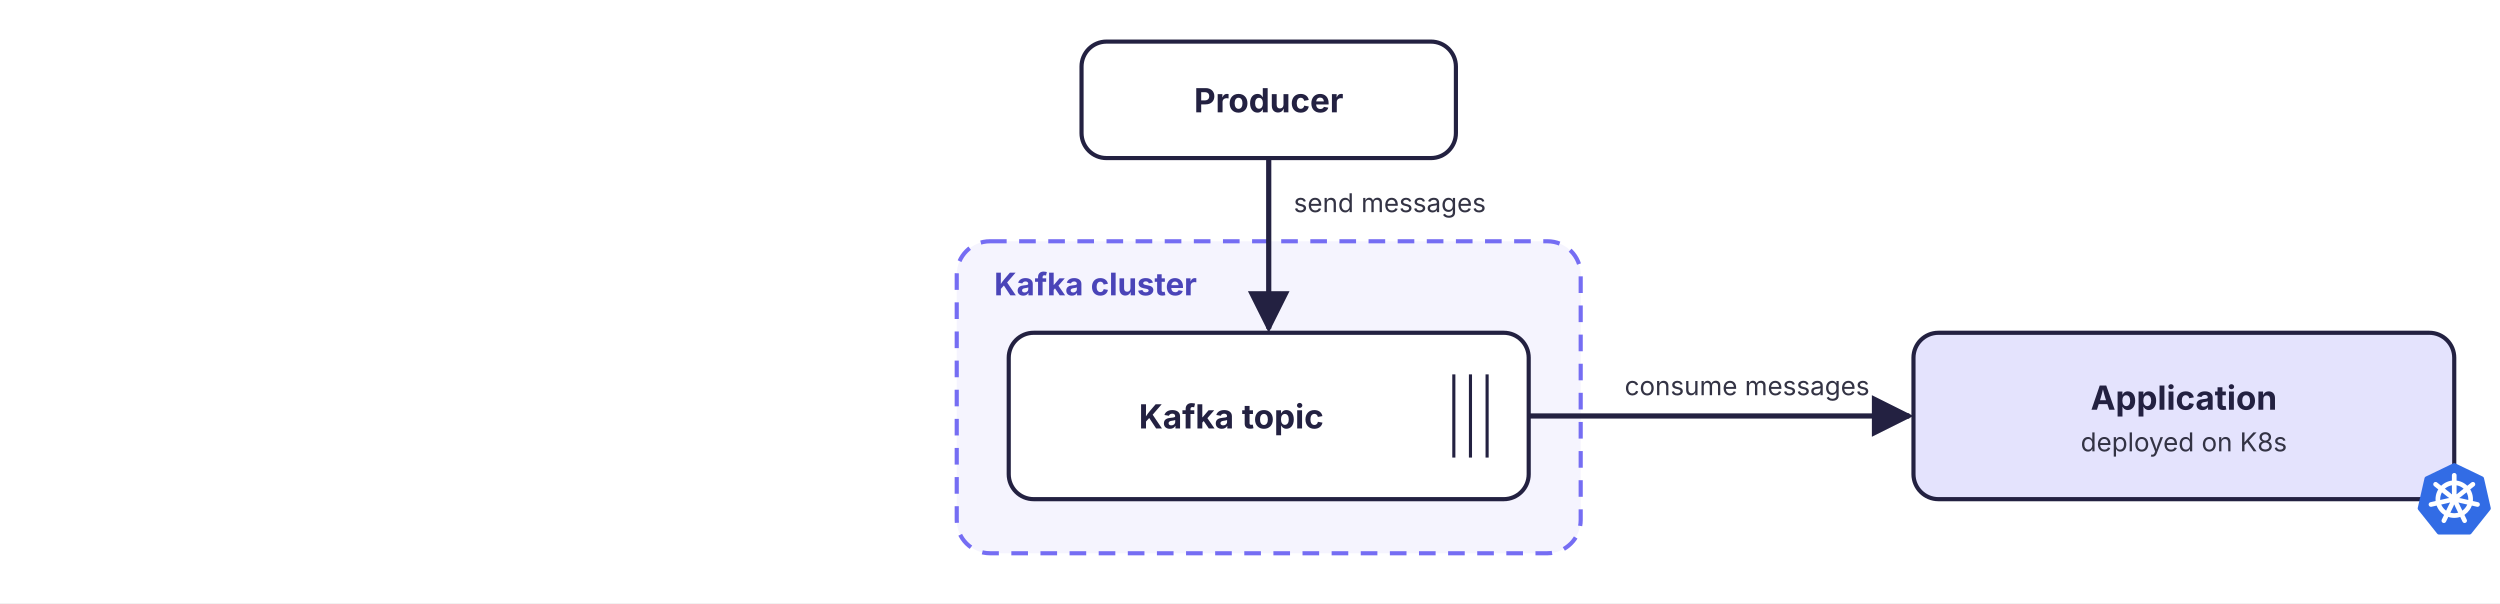
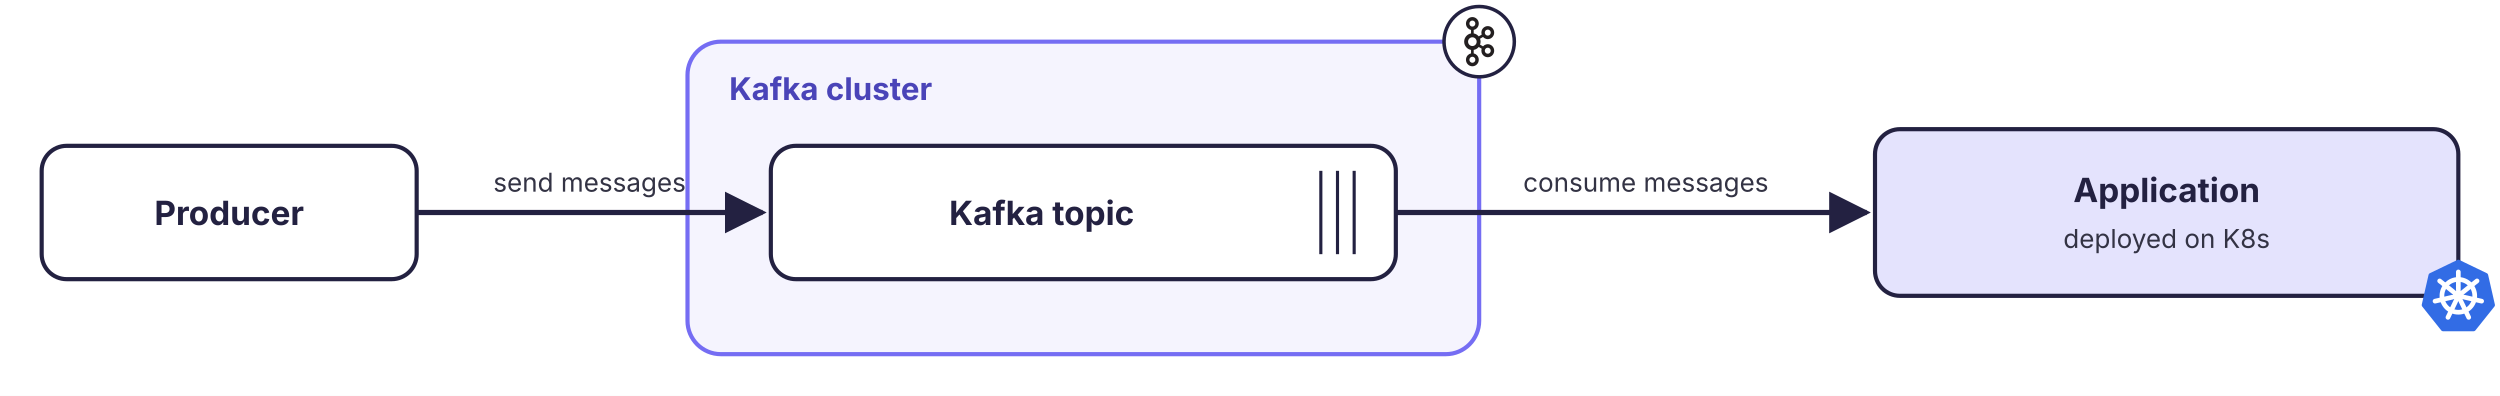
- <svg xmlns="http://www.w3.org/2000/svg" viewBox="0 0 1202 290" width="1202" height="290" font-family="Inter, Helvetica, Arial, sans-serif" role="img" aria-labelledby="t d">
+ <svg xmlns="http://www.w3.org/2000/svg" viewBox="0 0 1200 190" width="1200" height="190" font-family="Inter, Helvetica, Arial, sans-serif" role="img" aria-labelledby="t d">
  <defs>
    <marker id="arrow" viewBox="0 0 10 10" refX="9" refY="5" markerWidth="8" markerHeight="8" orient="auto-start-reverse">
      <path d="M0 0 L10 5 L0 10 z" fill="#232141" />
-     </marker>
-     <marker id="arrow-purple" viewBox="0 0 10 10" refX="9" refY="5" markerWidth="8" markerHeight="8" orient="auto-start-reverse">
-       <path d="M0 0 L10 5 L0 10 z" fill="#756DF3" />
    </marker>
    <symbol id="k8s" viewBox="0 0 32 32">
      <polygon points="16.00,1.60 27.73,7.25 30.62,19.94 22.51,30.11 9.49,30.11 1.38,19.94 4.27,7.25" fill="#326CE5" stroke="#326CE5" stroke-width="2" stroke-linejoin="round" />
      <g fill="none" stroke="#ffffff" stroke-width="2" stroke-linecap="round">
        <circle cx="16" cy="16" r="7" />
        <line x1="16.00" y1="13.40" x2="16.00" y2="5.80" />
        <line x1="18.03" y1="14.38" x2="23.97" y2="9.64" />
        <line x1="18.53" y1="16.58" x2="25.94" y2="18.27" />
        <line x1="17.13" y1="18.34" x2="20.43" y2="25.19" />
        <line x1="14.87" y1="18.34" x2="11.57" y2="25.19" />
        <line x1="13.47" y1="16.58" x2="6.06" y2="18.27" />
        <line x1="13.97" y1="14.38" x2="8.03" y2="9.64" />
      </g>
      <circle cx="16" cy="16" r="2.4" fill="#ffffff" />
    </symbol>
+     <symbol id="kafka" viewBox="0 0 32 32">
+       <circle cx="16" cy="16" r="15" fill="#ffffff" stroke="#232141" stroke-width="1.5" />
+       <path transform="translate(5.5 5.5) scale(0.875)" fill="#231F20" d="M9.71 2.136a1.43 1.43 0 0 0-2.047 0h-.007a1.48 1.48 0 0 0-.421 1.042c0 .41.161.777.422 1.039l.007.007c.257.264.616.426 1.019.426.404 0 .766-.162 1.027-.426l.003-.007c.261-.262.421-.629.421-1.039 0-.408-.159-.777-.421-1.042H9.71zM8.683 22.295c.404 0 .766-.167 1.027-.429l.003-.008c.261-.261.421-.631.421-1.036 0-.41-.159-.778-.421-1.044H9.71a1.42 1.42 0 0 0-1.027-.432 1.4 1.4 0 0 0-1.02.432h-.007c-.26.266-.422.634-.422 1.044 0 .406.161.775.422 1.036l.007.008c.258.262.617.429 1.02.429zm7.89-4.462c.359-.096.683-.33.882-.684l.027-.052a1.47 1.47 0 0 0 .114-1.067 1.454 1.454 0 0 0-.675-.896l-.021-.014a1.425 1.425 0 0 0-1.078-.132c-.36.091-.684.335-.881.686-.2.349-.241.75-.146 1.119.099.363.33.691.675.896h.002c.346.203.737.239 1.101.144zm-6.405-7.342a2.083 2.083 0 0 0-1.485-.627c-.58 0-1.103.242-1.482.627-.378.385-.612.916-.612 1.507s.233 1.124.612 1.514a2.08 2.08 0 0 0 2.967 0c.379-.39.612-.923.612-1.514s-.233-1.122-.612-1.507zm-.835-2.51c.843.141 1.6.552 2.178 1.144h.004c.092.093.182.196.265.299l1.446-.851a3.176 3.176 0 0 1-.047-1.808 3.149 3.149 0 0 1 1.456-1.926l.025-.016a3.062 3.062 0 0 1 2.345-.306c.77.21 1.465.721 1.898 1.482v.002c.431.757.518 1.626.313 2.408a3.145 3.145 0 0 1-1.456 1.928l-.198.118h-.02a3.095 3.095 0 0 1-2.154.201 3.127 3.127 0 0 1-1.514-.944l-1.444.848a4.162 4.162 0 0 1 0 2.879l1.444.846c.413-.47.939-.789 1.514-.944a3.041 3.041 0 0 1 2.371.319l.048.023v.002a3.17 3.17 0 0 1 1.408 1.906 3.215 3.215 0 0 1-.313 2.405l-.026.053-.003-.005a3.147 3.147 0 0 1-1.867 1.436 3.096 3.096 0 0 1-2.371-.318v-.006a3.156 3.156 0 0 1-1.456-1.927 3.175 3.175 0 0 1 .047-1.805l-1.446-.848a3.905 3.905 0 0 1-.265.294l-.004.005a3.938 3.938 0 0 1-2.178 1.138v1.699a3.09 3.09 0 0 1 1.56.862l.002.004c.565.572.914 1.368.914 2.243 0 .873-.35 1.664-.914 2.239l-.002.009a3.1 3.1 0 0 1-2.21.931 3.1 3.1 0 0 1-2.206-.93h-.002v-.009a3.186 3.186 0 0 1-.916-2.239c0-.875.35-1.672.916-2.243v-.004h.002a3.1 3.1 0 0 1 1.558-.862v-1.699a3.926 3.926 0 0 1-2.176-1.138l-.006-.005a4.098 4.098 0 0 1-1.173-2.874c0-1.122.452-2.136 1.173-2.872h.006a3.947 3.947 0 0 1 2.176-1.144V6.289a3.137 3.137 0 0 1-1.558-.864h-.002v-.004a3.192 3.192 0 0 1-.916-2.243c0-.871.35-1.669.916-2.243l.002-.002A3.084 3.084 0 0 1 8.683 0c.861 0 1.641.355 2.21.932v.002h.002c.565.574.914 1.372.914 2.243 0 .876-.35 1.667-.914 2.243l-.002.005a3.142 3.142 0 0 1-1.56.864v1.692zm8.121-1.129l-.012-.019a1.452 1.452 0 0 0-.87-.668 1.43 1.43 0 0 0-1.103.146h.002c-.347.2-.58.529-.677.896-.095.365-.054.768.146 1.119l.007.009c.2.347.519.579.874.673.357.103.755.059 1.098-.144l.019-.009a1.47 1.47 0 0 0 .657-.885 1.493 1.493 0 0 0-.141-1.118" />
+     </symbol>
  </defs>
-   <rect x="0" y="0" width="1202" height="290" fill="#ffffff" />
-   <rect x="460" y="116" width="300" height="150" rx="16" fill="#F5F4FE" stroke="#756DF3" stroke-width="2" stroke-dasharray="8 6" />
-   <text x="478" y="142" font-size="15" font-weight="700" fill="#4a44b8" text-anchor="start">Kafka cluster</text>
-   <rect x="520" y="20" width="180" height="56" rx="12" fill="#ffffff" stroke="#232141" stroke-width="2" />
-   <text x="610" y="54" font-size="16" font-weight="700" fill="#232141" text-anchor="middle">Producer</text>
-   <line x1="610" y1="76" x2="610" y2="158" stroke="#232141" stroke-width="2.5" marker-end="url(#arrow)" />
-   <text x="622" y="102" font-size="12.5" fill="#333344" text-anchor="start">send messages</text>
-   <rect x="485" y="160" width="250" height="80" rx="12" fill="#ffffff" stroke="#232141" stroke-width="2" />
-   <line x1="699" y1="180" x2="699" y2="220" stroke="#232141" stroke-width="1.5" />
-   <line x1="707" y1="180" x2="707" y2="220" stroke="#232141" stroke-width="1.5" />
-   <line x1="715" y1="180" x2="715" y2="220" stroke="#232141" stroke-width="1.5" />
-   <text x="592" y="206" font-size="16" font-weight="700" fill="#232141" text-anchor="middle">Kafka topic</text>
-   <line x1="735" y1="200" x2="918" y2="200" stroke="#232141" stroke-width="2.5" marker-end="url(#arrow)" />
-   <text x="840" y="190" font-size="12.5" fill="#333344" text-anchor="middle">consume messages</text>
-   <rect x="920" y="160" width="260" height="80" rx="12" fill="#E4E3FD" stroke="#232141" stroke-width="2" />
-   <text x="1050" y="197" font-size="16" font-weight="700" fill="#232141" text-anchor="middle">Application</text>
-   <text x="1050" y="217" font-size="12.5" fill="#333344" text-anchor="middle">deployed on K8s</text>
-   <use href="#k8s" x="1162" y="222" width="36" height="36" />
+   <rect x="0" y="0" width="1200" height="190" fill="#ffffff" />
+   <rect x="330" y="20" width="380" height="150" rx="16" fill="#F5F4FE" stroke="#756DF3" stroke-width="2" />
+   <text x="350" y="48" font-size="15" font-weight="700" fill="#4a44b8">Kafka cluster</text>
+   <rect x="20" y="70" width="180" height="64" rx="12" fill="#ffffff" stroke="#232141" stroke-width="2" />
+   <text x="110" y="108" font-size="16" font-weight="700" fill="#232141" text-anchor="middle">Producer</text>
+   <line x1="200" y1="102" x2="366" y2="102" stroke="#232141" stroke-width="2.5" marker-end="url(#arrow)" />
+   <text x="283" y="92" font-size="12.5" fill="#333344" text-anchor="middle">send messages</text>
+   <rect x="370" y="70" width="300" height="64" rx="12" fill="#ffffff" stroke="#232141" stroke-width="2" />
+   <text x="500" y="108" font-size="16" font-weight="700" fill="#232141" text-anchor="middle">Kafka topic</text>
+   <line x1="634" y1="82" x2="634" y2="122" stroke="#232141" stroke-width="1.5" />
+   <line x1="642" y1="82" x2="642" y2="122" stroke="#232141" stroke-width="1.5" />
+   <line x1="650" y1="82" x2="650" y2="122" stroke="#232141" stroke-width="1.5" />
+   <line x1="670" y1="102" x2="896" y2="102" stroke="#232141" stroke-width="2.5" marker-end="url(#arrow)" />
+   <text x="790" y="92" font-size="12.5" fill="#333344" text-anchor="middle">consume messages</text>
+   <rect x="900" y="62" width="280" height="80" rx="12" fill="#E4E3FD" stroke="#232141" stroke-width="2" />
+   <text x="1040" y="97" font-size="16" font-weight="700" fill="#232141" text-anchor="middle">Application</text>
+   <text x="1040" y="119" font-size="12.5" fill="#333344" text-anchor="middle">deployed on K8s</text>
+   <use href="#k8s" x="1162" y="124" width="36" height="36" />
+   <use href="#kafka" x="692" y="2" width="36" height="36" />
</svg>
